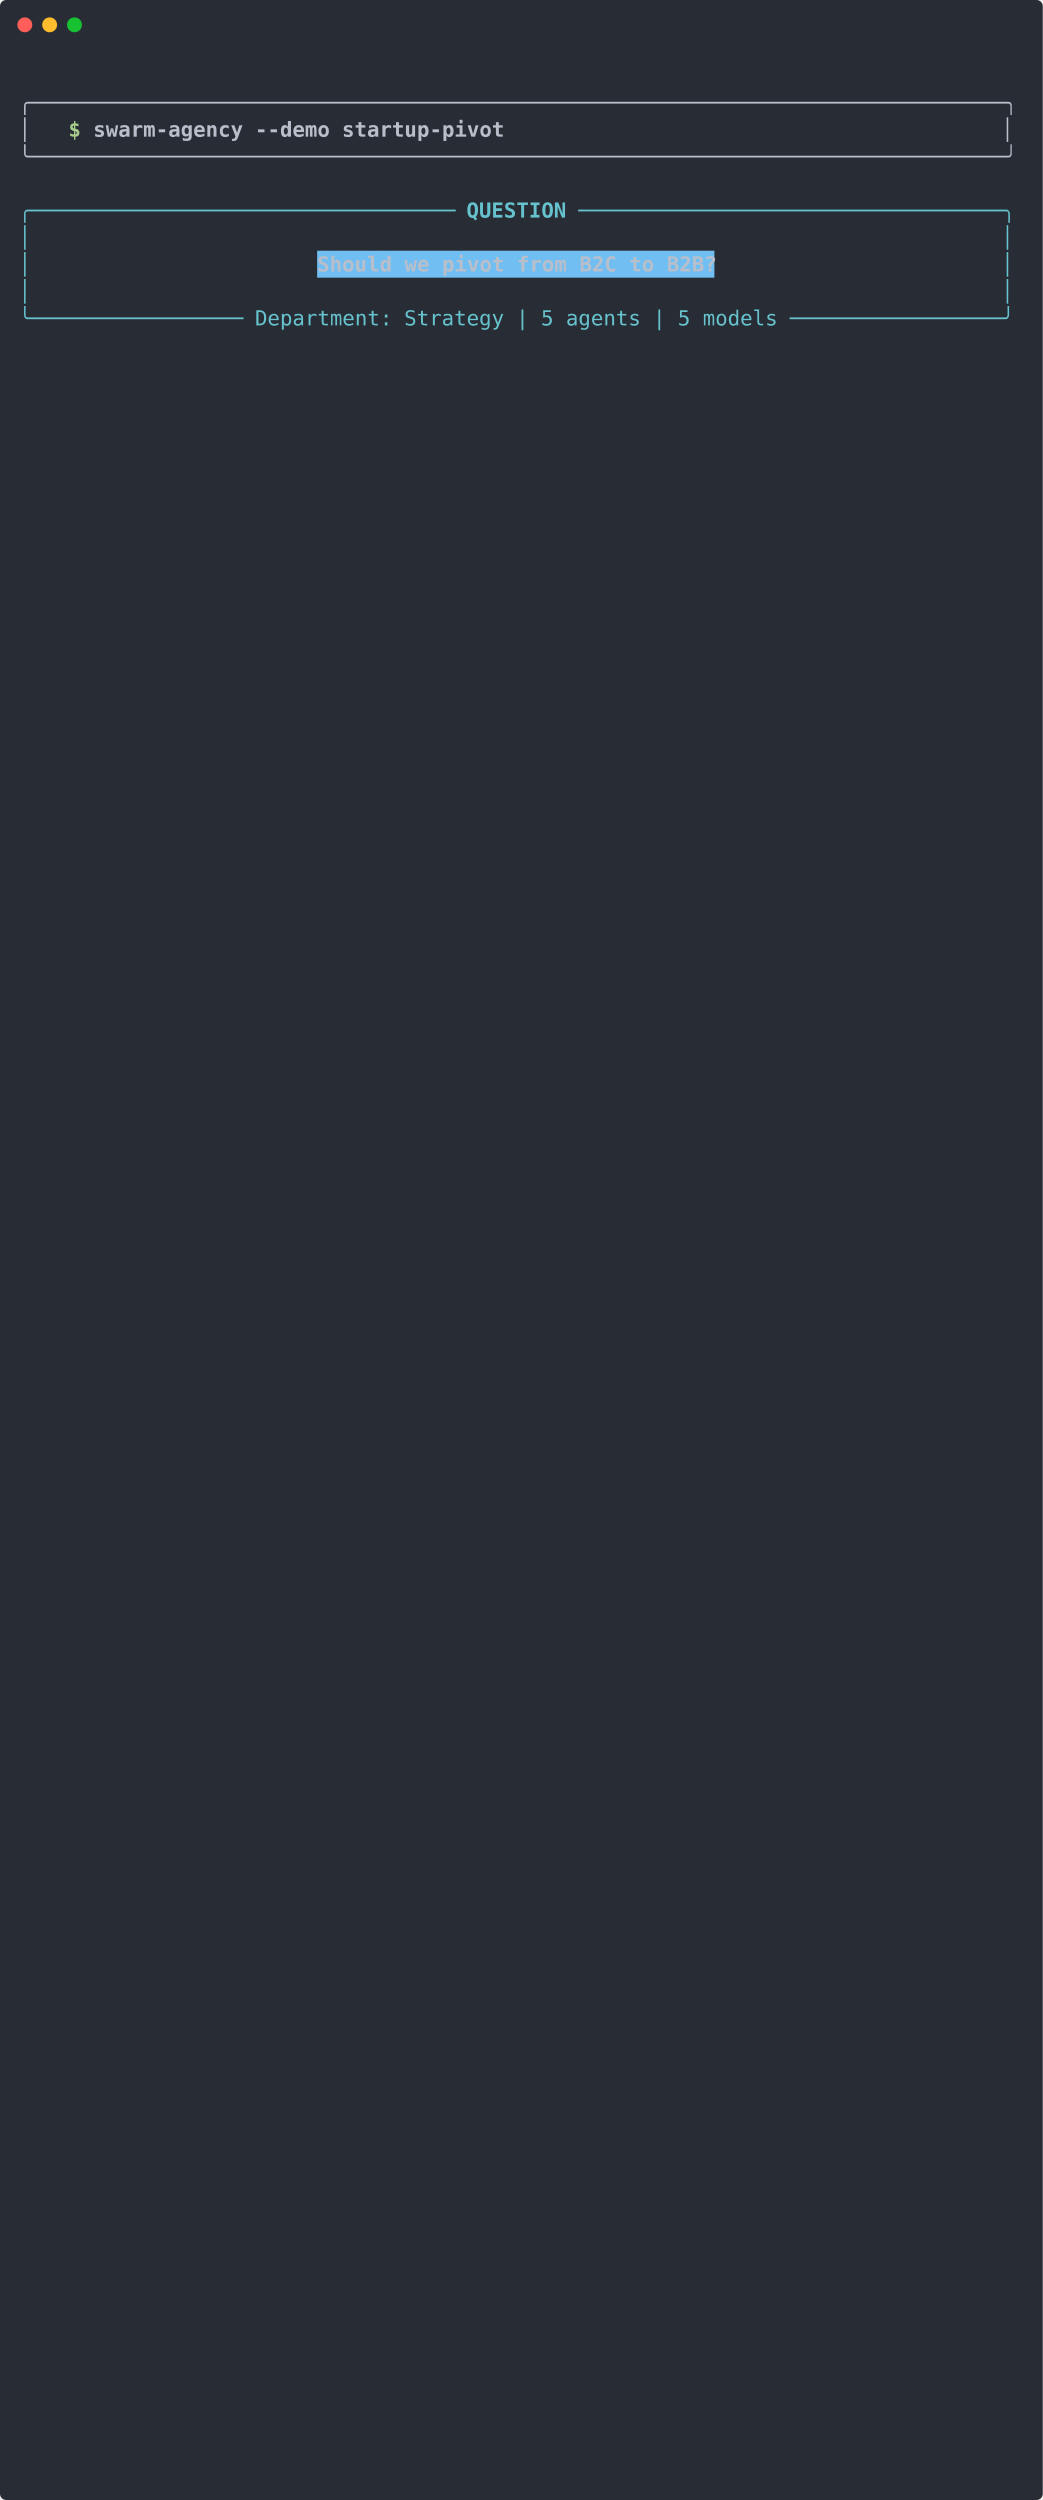
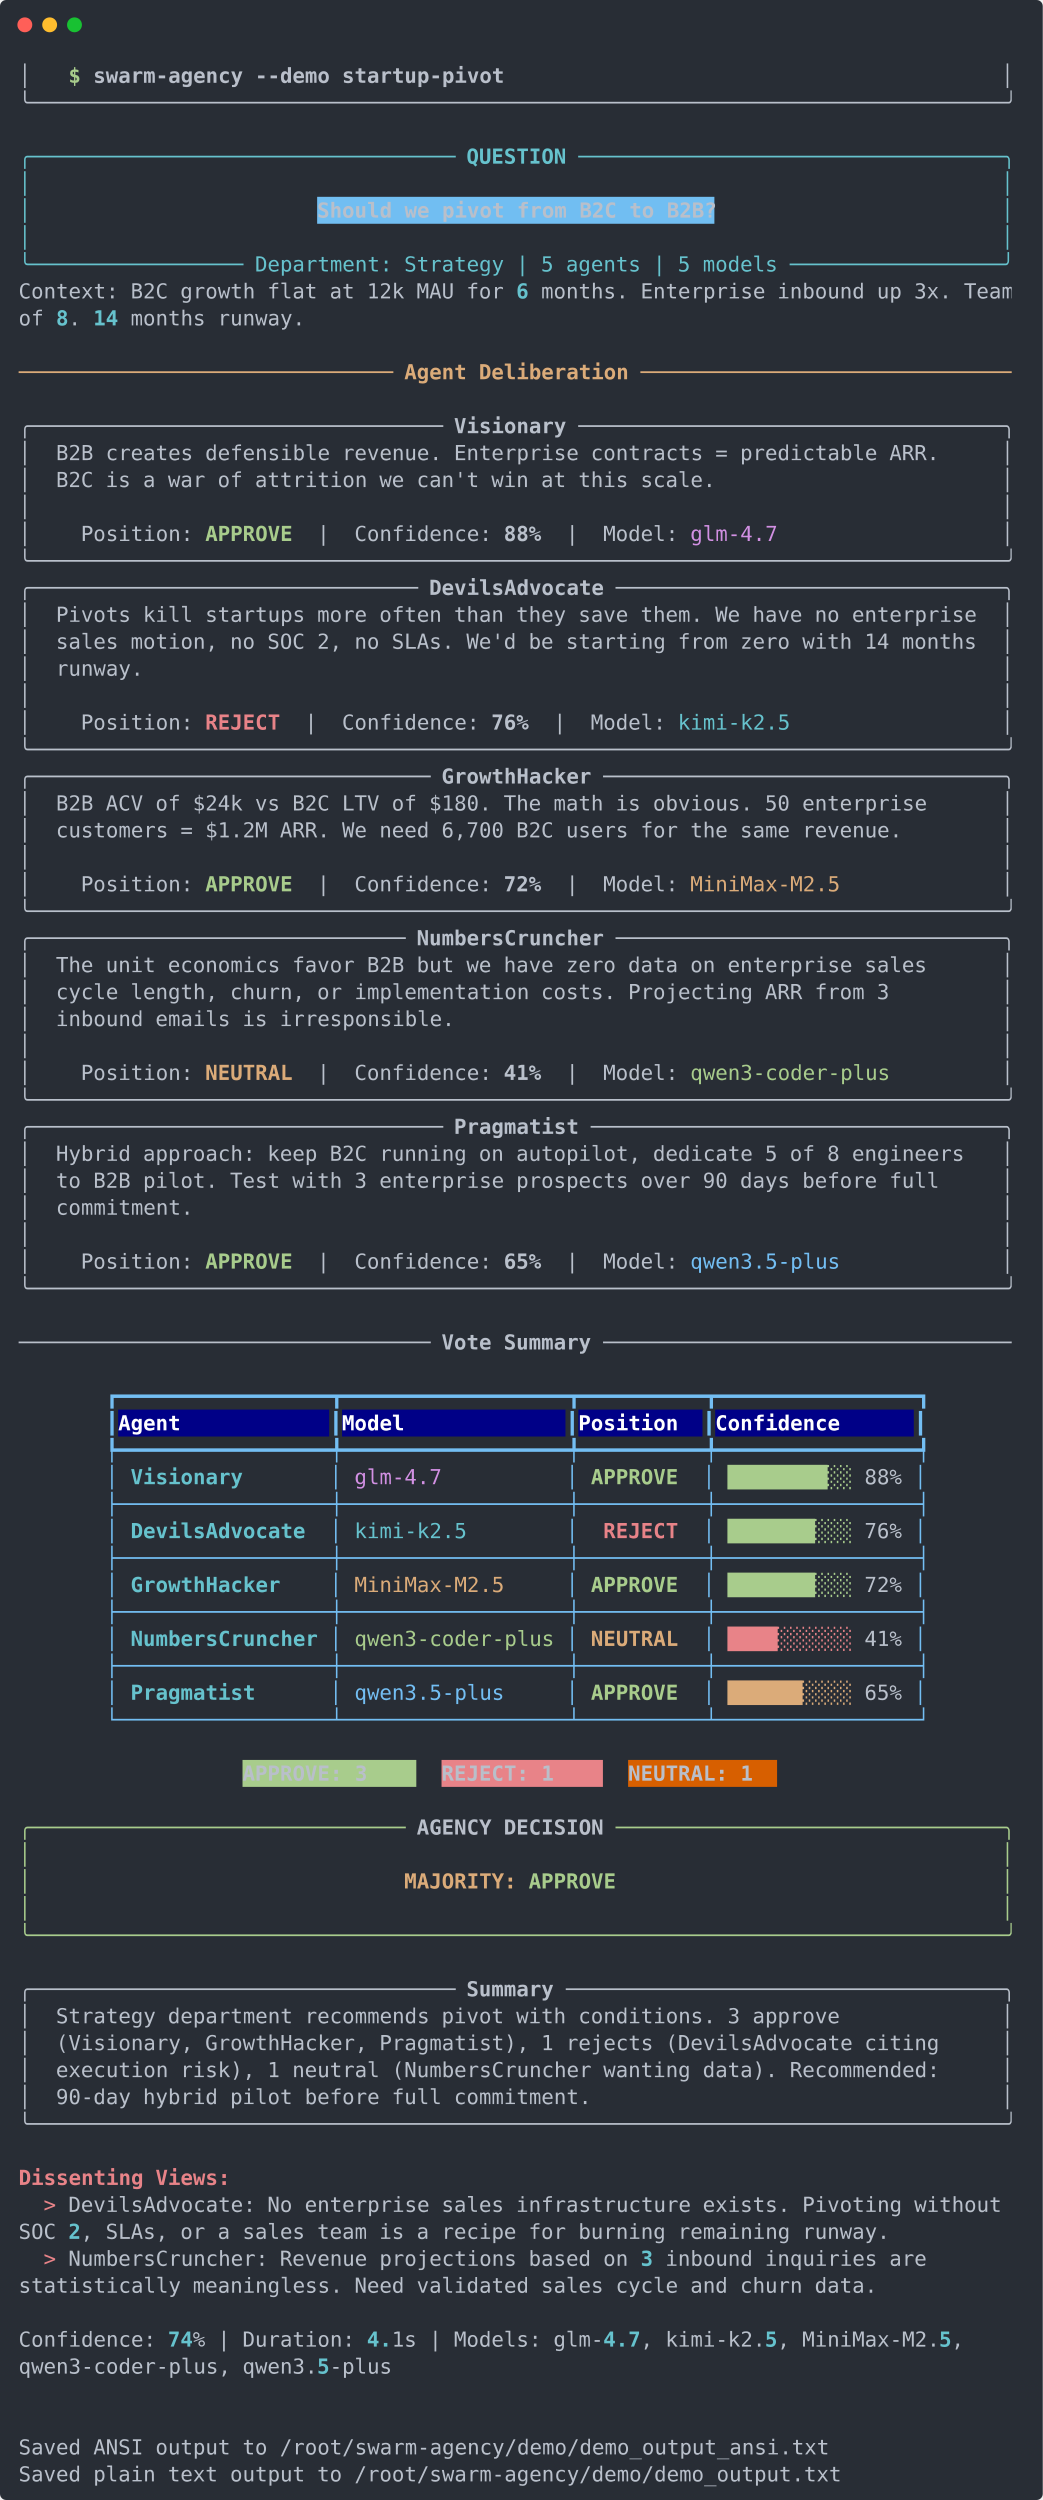
<svg xmlns="http://www.w3.org/2000/svg" xmlns:xlink="http://www.w3.org/1999/xlink" width="840" height="2013.9">
  <rect width="840" height="2013.9" rx="5" ry="5" class="a" />
  <svg y="0%" x="0%">
    <circle cx="20" cy="20" r="6" fill="#ff5f58" />
    <circle cx="40" cy="20" r="6" fill="#ffbd2e" />
    <circle cx="60" cy="20" r="6" fill="#18c132" />
  </svg>
  <svg height="1953.9" viewBox="0 0 80 195.39" width="800" x="15" y="50">
-     <style>.a{fill:#282d35}.f,.h,.j{fill:#66c2cd;white-space:pre}.h,.j{fill:#b9c0cb}.j{fill:#b9bfca;font-weight:700}</style>
+     <style>.a{fill:#282d35}.f,.g,.h,.i{fill:#b9c0cb;white-space:pre}.g,.h,.i{fill:#66c2cd}.h,.i{fill:#73bef3}.i{fill:#a8cc8c}.k,.l{font-weight:700}.k{fill:#a8cc8c;white-space:pre}.l{fill:#b9bfca}.l,.m,.o,.p,.q{white-space:pre}.m{fill:#66c2cd;font-weight:700}.o,.p,.q{fill:#dbab79}.p,.q{font-weight:700}.q{fill:#b9c0cb}.r{fill:#d290e3}.r,.s,.t{white-space:pre}.s{fill:#e88388;font-weight:700}.t{fill:#b9bfca}.u{fill:#000087}.v,.w{white-space:pre}.v{fill:#fff;font-weight:700}.w{fill:#e88388}</style>
    <g font-family="Monaco,Consolas,Menlo,'Bitstream Vera Sans Mono','Powerline Symbols',monospace" font-size="1.67">
      <defs>
        <symbol id="1">
+           <text y="1.67" class="f">╰──────────────────────────────────────────────────────────────────────────────╯</text>
+         </symbol>
+         <symbol id="2">
+           <text y="1.67" class="g">│</text>
+           <text x="79.158" y="1.67" class="g">│</text>
+         </symbol>
+         <symbol id="3">
          <text y="1.67" class="f">│</text>
          <text x="79.158" y="1.67" class="f">│</text>
+         </symbol>
+         <symbol id="4">
+           <text x="7.014" y="1.67" class="h">├─────────────────┼──────────────────┼──────────┼────────────────┤</text>
+         </symbol>
+         <symbol id="5">
+           <text y="1.67" class="i">│</text>
+           <text x="79.158" y="1.67" class="i">│</text>
        </symbol>
        <symbol id="a">
          <path fill="transparent" d="M0 0h80v91H0z" />
        </symbol>
      </defs>
      <path class="a" d="M0 0h80v195.39H0z" />
      <svg width="80">
        <svg>
          <use xlink:href="#a" />
-           <text y="3.841" class="h">╭──────────────────────────────────────────────────────────────────────────────╮</text>
-           <text y="6.012" class="h">│</text>
-           <text x="4.008" y="6.012" style="white-space:pre" fill="#a8cc8c" font-weight="700">$</text>
-           <text x="6.012" y="6.012" class="j">swarm-agency</text>
-           <text x="19.038" y="6.012" class="j">--demo</text>
-           <text x="26.052" y="6.012" class="j">startup-pivot</text>
-           <text x="79.158" y="6.012" class="h">│</text>
-           <text y="8.183" class="h">╰──────────────────────────────────────────────────────────────────────────────╯</text>
-           <text y="12.525" class="f">╭──────────────────────────────────</text>
-           <text x="36.072" y="12.525" style="white-space:pre" fill="#66c2cd" font-weight="700">QUESTION</text>
-           <text x="45.09" y="12.525" class="f">──────────────────────────────────╮</text>
-           <use xlink:href="#1" y="13.026" />
-           <text y="16.867" class="f">│</text>
-           <path fill="#71bef2" d="M24.048 15.197h32v2.171h-32z" />
-           <text x="24.048" y="16.867" class="j">Should we pivot from B2C to B2B?</text>
-           <text x="79.158" y="16.867" class="f">│</text>
-           <use xlink:href="#1" y="17.368" />
-           <text y="21.209" class="f">╰─────────────────</text>
-           <text x="19.038" y="21.209" class="f">Department:</text>
-           <text x="31.062" y="21.209" class="f">Strategy</text>
-           <text x="40.08" y="21.209" class="f">|</text>
-           <text x="42.084" y="21.209" class="f">5</text>
-           <text x="44.088" y="21.209" class="f">agents</text>
-           <text x="51.102" y="21.209" class="f">|</text>
-           <text x="53.106" y="21.209" class="f">5</text>
-           <text x="55.11" y="21.209" class="f">models</text>
-           <text x="62.124" y="21.209" class="f">─────────────────╯</text>
+           <text y="1.67" class="f">│</text>
+           <text x="4.008" y="1.67" class="k">$</text>
+           <text x="6.012" y="1.67" class="l">swarm-agency</text>
+           <text x="19.038" y="1.67" class="l">--demo</text>
+           <text x="26.052" y="1.67" class="l">startup-pivot</text>
+           <text x="79.158" y="1.67" class="f">│</text>
+           <use xlink:href="#1" y="2.171" />
+           <text y="8.183" class="g">╭──────────────────────────────────</text>
+           <text x="36.072" y="8.183" class="m">QUESTION</text>
+           <text x="45.09" y="8.183" class="g">──────────────────────────────────╮</text>
+           <use xlink:href="#2" y="8.684" />
+           <text y="12.525" class="g">│</text>
+           <path fill="#71bef2" d="M24.048 10.855h32v2.171h-32z" />
+           <text x="24.048" y="12.525" class="l">Should we pivot from B2C to B2B?</text>
+           <text x="79.158" y="12.525" class="g">│</text>
+           <use xlink:href="#2" y="13.026" />
+           <text y="16.867" class="g">╰─────────────────</text>
+           <text x="19.038" y="16.867" class="g">Department:</text>
+           <text x="31.062" y="16.867" class="g">Strategy</text>
+           <text x="40.08" y="16.867" class="g">|</text>
+           <text x="42.084" y="16.867" class="g">5</text>
+           <text x="44.088" y="16.867" class="g">agents</text>
+           <text x="51.102" y="16.867" class="g">|</text>
+           <text x="53.106" y="16.867" class="g">5</text>
+           <text x="55.11" y="16.867" class="g">models</text>
+           <text x="62.124" y="16.867" class="g">─────────────────╯</text>
+           <text y="19.038" class="f">Context:</text>
+           <text x="9.018" y="19.038" class="f">B2C</text>
+           <text x="13.026" y="19.038" class="f">growth</text>
+           <text x="20.04" y="19.038" class="f">flat</text>
+           <text x="25.05" y="19.038" class="f">at</text>
+           <text x="28.056" y="19.038" class="f">12k</text>
+           <text x="32.064" y="19.038" class="f">MAU</text>
+           <text x="36.072" y="19.038" class="f">for</text>
+           <text x="40.08" y="19.038" class="m">6</text>
+           <text x="42.084" y="19.038" class="f">months.</text>
+           <text x="50.1" y="19.038" class="f">Enterprise</text>
+           <text x="61.122" y="19.038" class="f">inbound</text>
+           <text x="69.138" y="19.038" class="f">up</text>
+           <text x="72.144" y="19.038" class="f">3x.</text>
+           <text x="76.152" y="19.038" class="f">Team</text>
+           <text y="21.209" class="f">of</text>
+           <text x="3.006" y="21.209" class="m">8</text>
+           <text x="4.008" y="21.209" class="f">.</text>
+           <text x="6.012" y="21.209" class="m">14</text>
+           <text x="9.018" y="21.209" class="f">months</text>
+           <text x="16.032" y="21.209" class="f">runway.</text>
+           <text y="25.551" class="o">──────────────────────────────</text>
+           <text x="31.062" y="25.551" class="p">Agent</text>
+           <text x="37.074" y="25.551" class="p">Deliberation</text>
+           <text x="50.1" y="25.551" class="o">──────────────────────────────</text>
+           <text y="29.893" class="f">╭─────────────────────────────────</text>
+           <text x="35.07" y="29.893" class="q">Visionary</text>
+           <text x="45.09" y="29.893" class="f">──────────────────────────────────╮</text>
+           <text y="32.064" class="f">│</text>
+           <text x="3.006" y="32.064" class="f">B2B</text>
+           <text x="7.014" y="32.064" class="f">creates</text>
+           <text x="15.03" y="32.064" class="f">defensible</text>
+           <text x="26.052" y="32.064" class="f">revenue.</text>
+           <text x="35.07" y="32.064" class="f">Enterprise</text>
+           <text x="46.092" y="32.064" class="f">contracts</text>
+           <text x="56.112" y="32.064" class="f">=</text>
+           <text x="58.116" y="32.064" class="f">predictable</text>
+           <text x="70.14" y="32.064" class="f">ARR.</text>
+           <text x="79.158" y="32.064" class="f">│</text>
+           <text y="34.235" class="f">│</text>
+           <text x="3.006" y="34.235" class="f">B2C</text>
+           <text x="7.014" y="34.235" class="f">is</text>
+           <text x="10.02" y="34.235" class="f">a</text>
+           <text x="12.024" y="34.235" class="f">war</text>
+           <text x="16.032" y="34.235" class="f">of</text>
+           <text x="19.038" y="34.235" class="f">attrition</text>
+           <text x="29.058" y="34.235" class="f">we</text>
+           <text x="32.064" y="34.235" class="f">can't</text>
+           <text x="38.076" y="34.235" class="f">win</text>
+           <text x="42.084" y="34.235" class="f">at</text>
+           <text x="45.09" y="34.235" class="f">this</text>
+           <text x="50.1" y="34.235" class="f">scale.</text>
+           <text x="79.158" y="34.235" class="f">│</text>
+           <use xlink:href="#3" y="34.736" />
+           <text y="38.577" class="f">│</text>
+           <text x="5.01" y="38.577" class="f">Position:</text>
+           <text x="15.03" y="38.577" class="k">APPROVE</text>
+           <text x="24.048" y="38.577" class="f">|</text>
+           <text x="27.054" y="38.577" class="f">Confidence:</text>
+           <text x="39.078" y="38.577" class="q">88%</text>
+           <text x="44.088" y="38.577" class="f">|</text>
+           <text x="47.094" y="38.577" class="f">Model:</text>
+           <text x="54.108" y="38.577" class="r">glm-4.7</text>
+           <text x="79.158" y="38.577" class="f">│</text>
+           <use xlink:href="#1" y="39.078" />
+           <text y="42.919" class="f">╭───────────────────────────────</text>
+           <text x="33.066" y="42.919" class="q">DevilsAdvocate</text>
+           <text x="48.096" y="42.919" class="f">───────────────────────────────╮</text>
+           <text y="45.09" class="f">│</text>
+           <text x="3.006" y="45.09" class="f">Pivots</text>
+           <text x="10.02" y="45.09" class="f">kill</text>
+           <text x="15.03" y="45.09" class="f">startups</text>
+           <text x="24.048" y="45.09" class="f">more</text>
+           <text x="29.058" y="45.09" class="f">often</text>
+           <text x="35.07" y="45.09" class="f">than</text>
+           <text x="40.08" y="45.09" class="f">they</text>
+           <text x="45.09" y="45.09" class="f">save</text>
+           <text x="50.1" y="45.09" class="f">them.</text>
+           <text x="56.112" y="45.09" class="f">We</text>
+           <text x="59.118" y="45.09" class="f">have</text>
+           <text x="64.128" y="45.09" class="f">no</text>
+           <text x="67.134" y="45.09" class="f">enterprise</text>
+           <text x="79.158" y="45.09" class="f">│</text>
+           <text y="47.261" class="f">│</text>
+           <text x="3.006" y="47.261" class="f">sales</text>
+           <text x="9.018" y="47.261" class="f">motion,</text>
+           <text x="17.034" y="47.261" class="f">no</text>
+           <text x="20.04" y="47.261" class="f">SOC</text>
+           <text x="24.048" y="47.261" class="f">2,</text>
+           <text x="27.054" y="47.261" class="f">no</text>
+           <text x="30.06" y="47.261" class="f">SLAs.</text>
+           <text x="36.072" y="47.261" class="f">We'd</text>
+           <text x="41.082" y="47.261" class="f">be</text>
+           <text x="44.088" y="47.261" class="f">starting</text>
+           <text x="53.106" y="47.261" class="f">from</text>
+           <text x="58.116" y="47.261" class="f">zero</text>
+           <text x="63.126" y="47.261" class="f">with</text>
+           <text x="68.136" y="47.261" class="f">14</text>
+           <text x="71.142" y="47.261" class="f">months</text>
+           <text x="79.158" y="47.261" class="f">│</text>
+           <text y="49.432" class="f">│</text>
+           <text x="3.006" y="49.432" class="f">runway.</text>
+           <text x="79.158" y="49.432" class="f">│</text>
+           <use xlink:href="#3" y="49.933" />
+           <text y="53.774" class="f">│</text>
+           <text x="5.01" y="53.774" class="f">Position:</text>
+           <text x="15.03" y="53.774" class="s">REJECT</text>
+           <text x="23.046" y="53.774" class="f">|</text>
+           <text x="26.052" y="53.774" class="f">Confidence:</text>
+           <text x="38.076" y="53.774" class="q">76%</text>
+           <text x="43.086" y="53.774" class="f">|</text>
+           <text x="46.092" y="53.774" class="f">Model:</text>
+           <text x="53.106" y="53.774" class="g">kimi-k2.5</text>
+           <text x="79.158" y="53.774" class="f">│</text>
+           <use xlink:href="#1" y="54.275" />
+           <text y="58.116" class="f">╭────────────────────────────────</text>
+           <text x="34.068" y="58.116" class="q">GrowthHacker</text>
+           <text x="47.094" y="58.116" class="f">────────────────────────────────╮</text>
+           <text y="60.287" class="f">│</text>
+           <text x="3.006" y="60.287" class="f">B2B</text>
+           <text x="7.014" y="60.287" class="f">ACV</text>
+           <text x="11.022" y="60.287" class="f">of</text>
+           <text x="14.028" y="60.287" class="f">$24k</text>
+           <text x="19.038" y="60.287" class="f">vs</text>
+           <text x="22.044" y="60.287" class="f">B2C</text>
+           <text x="26.052" y="60.287" class="f">LTV</text>
+           <text x="30.06" y="60.287" class="f">of</text>
+           <text x="33.066" y="60.287" class="f">$180.</text>
+           <text x="39.078" y="60.287" class="f">The</text>
+           <text x="43.086" y="60.287" class="f">math</text>
+           <text x="48.096" y="60.287" class="f">is</text>
+           <text x="51.102" y="60.287" class="f">obvious.</text>
+           <text x="60.12" y="60.287" class="f">50</text>
+           <text x="63.126" y="60.287" class="f">enterprise</text>
+           <text x="79.158" y="60.287" class="f">│</text>
+           <text y="62.458" class="f">│</text>
+           <text x="3.006" y="62.458" class="f">customers</text>
+           <text x="13.026" y="62.458" class="f">=</text>
+           <text x="15.03" y="62.458" class="f">$1.2M</text>
+           <text x="21.042" y="62.458" class="f">ARR.</text>
+           <text x="26.052" y="62.458" class="f">We</text>
+           <text x="29.058" y="62.458" class="f">need</text>
+           <text x="34.068" y="62.458" class="f">6,700</text>
+           <text x="40.08" y="62.458" class="f">B2C</text>
+           <text x="44.088" y="62.458" class="f">users</text>
+           <text x="50.1" y="62.458" class="f">for</text>
+           <text x="54.108" y="62.458" class="f">the</text>
+           <text x="58.116" y="62.458" class="f">same</text>
+           <text x="63.126" y="62.458" class="f">revenue.</text>
+           <text x="79.158" y="62.458" class="f">│</text>
+           <use xlink:href="#3" y="62.959" />
+           <text y="66.8" class="f">│</text>
+           <text x="5.01" y="66.8" class="f">Position:</text>
+           <text x="15.03" y="66.8" class="k">APPROVE</text>
+           <text x="24.048" y="66.8" class="f">|</text>
+           <text x="27.054" y="66.8" class="f">Confidence:</text>
+           <text x="39.078" y="66.8" class="q">72%</text>
+           <text x="44.088" y="66.8" class="f">|</text>
+           <text x="47.094" y="66.8" class="f">Model:</text>
+           <text x="54.108" y="66.8" class="o">MiniMax-M2.5</text>
+           <text x="79.158" y="66.8" class="f">│</text>
+           <use xlink:href="#1" y="67.301" />
+           <text y="71.142" class="f">╭──────────────────────────────</text>
+           <text x="32.064" y="71.142" class="q">NumbersCruncher</text>
+           <text x="48.096" y="71.142" class="f">───────────────────────────────╮</text>
+           <text y="73.313" class="f">│</text>
+           <text x="3.006" y="73.313" class="f">The</text>
+           <text x="7.014" y="73.313" class="f">unit</text>
+           <text x="12.024" y="73.313" class="f">economics</text>
+           <text x="22.044" y="73.313" class="f">favor</text>
+           <text x="28.056" y="73.313" class="f">B2B</text>
+           <text x="32.064" y="73.313" class="f">but</text>
+           <text x="36.072" y="73.313" class="f">we</text>
+           <text x="39.078" y="73.313" class="f">have</text>
+           <text x="44.088" y="73.313" class="f">zero</text>
+           <text x="49.098" y="73.313" class="f">data</text>
+           <text x="54.108" y="73.313" class="f">on</text>
+           <text x="57.114" y="73.313" class="f">enterprise</text>
+           <text x="68.136" y="73.313" class="f">sales</text>
+           <text x="79.158" y="73.313" class="f">│</text>
+           <text y="75.484" class="f">│</text>
+           <text x="3.006" y="75.484" class="f">cycle</text>
+           <text x="9.018" y="75.484" class="f">length,</text>
+           <text x="17.034" y="75.484" class="f">churn,</text>
+           <text x="24.048" y="75.484" class="f">or</text>
+           <text x="27.054" y="75.484" class="f">implementation</text>
+           <text x="42.084" y="75.484" class="f">costs.</text>
+           <text x="49.098" y="75.484" class="f">Projecting</text>
+           <text x="60.12" y="75.484" class="f">ARR</text>
+           <text x="64.128" y="75.484" class="f">from</text>
+           <text x="69.138" y="75.484" class="f">3</text>
+           <text x="79.158" y="75.484" class="f">│</text>
+           <text y="77.655" class="f">│</text>
+           <text x="3.006" y="77.655" class="f">inbound</text>
+           <text x="11.022" y="77.655" class="f">emails</text>
+           <text x="18.036" y="77.655" class="f">is</text>
+           <text x="21.042" y="77.655" class="f">irresponsible.</text>
+           <text x="79.158" y="77.655" class="f">│</text>
+           <use xlink:href="#3" y="78.156" />
+           <text y="81.997" class="f">│</text>
+           <text x="5.01" y="81.997" class="f">Position:</text>
+           <text x="15.03" y="81.997" class="p">NEUTRAL</text>
+           <text x="24.048" y="81.997" class="f">|</text>
+           <text x="27.054" y="81.997" class="f">Confidence:</text>
+           <text x="39.078" y="81.997" class="q">41%</text>
+           <text x="44.088" y="81.997" class="f">|</text>
+           <text x="47.094" y="81.997" class="f">Model:</text>
+           <text x="54.108" y="81.997" class="i">qwen3-coder-plus</text>
+           <text x="79.158" y="81.997" class="f">│</text>
+           <use xlink:href="#1" y="82.498" />
+           <text y="86.339" class="f">╭─────────────────────────────────</text>
+           <text x="35.07" y="86.339" class="q">Pragmatist</text>
+           <text x="46.092" y="86.339" class="f">─────────────────────────────────╮</text>
+           <text y="88.51" class="f">│</text>
+           <text x="3.006" y="88.51" class="f">Hybrid</text>
+           <text x="10.02" y="88.51" class="f">approach:</text>
+           <text x="20.04" y="88.51" class="f">keep</text>
+           <text x="25.05" y="88.51" class="f">B2C</text>
+           <text x="29.058" y="88.51" class="f">running</text>
+           <text x="37.074" y="88.51" class="f">on</text>
+           <text x="40.08" y="88.51" class="f">autopilot,</text>
+           <text x="51.102" y="88.51" class="f">dedicate</text>
+           <text x="60.12" y="88.51" class="f">5</text>
+           <text x="62.124" y="88.51" class="f">of</text>
+           <text x="65.13" y="88.51" class="f">8</text>
+           <text x="67.134" y="88.51" class="f">engineers</text>
+           <text x="79.158" y="88.51" class="f">│</text>
+           <text y="90.681" class="f">│</text>
+           <text x="3.006" y="90.681" class="f">to</text>
+           <text x="6.012" y="90.681" class="f">B2B</text>
+           <text x="10.02" y="90.681" class="f">pilot.</text>
+           <text x="17.034" y="90.681" class="f">Test</text>
+           <text x="22.044" y="90.681" class="f">with</text>
+           <text x="27.054" y="90.681" class="f">3</text>
+           <text x="29.058" y="90.681" class="f">enterprise</text>
+           <text x="40.08" y="90.681" class="f">prospects</text>
+           <text x="50.1" y="90.681" class="f">over</text>
+           <text x="55.11" y="90.681" class="f">90</text>
+           <text x="58.116" y="90.681" class="f">days</text>
+           <text x="63.126" y="90.681" class="f">before</text>
+           <text x="70.14" y="90.681" class="f">full</text>
+           <text x="79.158" y="90.681" class="f">│</text>
+           <text y="92.852" class="f">│</text>
+           <text x="3.006" y="92.852" class="f">commitment.</text>
+           <text x="79.158" y="92.852" class="f">│</text>
+           <use xlink:href="#3" y="93.353" />
+           <text y="97.194" class="f">│</text>
+           <text x="5.01" y="97.194" class="f">Position:</text>
+           <text x="15.03" y="97.194" class="k">APPROVE</text>
+           <text x="24.048" y="97.194" class="f">|</text>
+           <text x="27.054" y="97.194" class="f">Confidence:</text>
+           <text x="39.078" y="97.194" class="q">65%</text>
+           <text x="44.088" y="97.194" class="f">|</text>
+           <text x="47.094" y="97.194" class="f">Model:</text>
+           <text x="54.108" y="97.194" class="h">qwen3.5-plus</text>
+           <text x="79.158" y="97.194" class="f">│</text>
+           <use xlink:href="#1" y="97.695" />
+           <text y="103.707" class="t">─────────────────────────────────</text>
+           <text x="34.068" y="103.707" class="q">Vote</text>
+           <text x="39.078" y="103.707" class="q">Summary</text>
+           <text x="47.094" y="103.707" class="t">─────────────────────────────────</text>
+           <text x="7.014" y="108.049" class="h">┏━━━━━━━━━━━━━━━━━┳━━━━━━━━━━━━━━━━━━┳━━━━━━━━━━┳━━━━━━━━━━━━━━━━┓</text>
+           <text x="7.014" y="110.22" class="h">┃</text>
+           <path class="u" d="M8.016 108.55h17v2.171h-17z" />
+           <text x="8.016" y="110.22" class="v">Agent</text>
+           <text x="25.05" y="110.22" class="h">┃</text>
+           <path class="u" d="M26.052 108.55h18v2.171h-18z" />
+           <text x="26.052" y="110.22" class="v">Model</text>
+           <text x="44.088" y="110.22" class="h">┃</text>
+           <path class="u" d="M45.09 108.55h10v2.171h-10z" />
+           <text x="45.09" y="110.22" class="v">Position</text>
+           <text x="55.11" y="110.22" class="h">┃</text>
+           <path class="u" d="M56.112 108.55h16v2.171h-16z" />
+           <text x="56.112" y="110.22" class="v">Confidence</text>
+           <text x="72.144" y="110.22" class="h">┃</text>
+           <text x="7.014" y="112.391" class="h">┡━━━━━━━━━━━━━━━━━╇━━━━━━━━━━━━━━━━━━╇━━━━━━━━━━╇━━━━━━━━━━━━━━━━┩</text>
+           <text x="7.014" y="114.562" class="h">│</text>
+           <text x="9.018" y="114.562" class="m">Visionary</text>
+           <text x="25.05" y="114.562" class="h">│</text>
+           <text x="27.054" y="114.562" class="r">glm-4.7</text>
+           <text x="44.088" y="114.562" class="h">│</text>
+           <text x="46.092" y="114.562" class="k">APPROVE</text>
+           <text x="55.11" y="114.562" class="h">│</text>
+           <text x="57.114" y="114.562" class="i">████████░░</text>
+           <text x="68.136" y="114.562" class="f">88%</text>
+           <text x="72.144" y="114.562" class="h">│</text>
+           <use xlink:href="#4" y="115.063" />
+           <text x="7.014" y="118.904" class="h">│</text>
+           <text x="9.018" y="118.904" class="m">DevilsAdvocate</text>
+           <text x="25.05" y="118.904" class="h">│</text>
+           <text x="27.054" y="118.904" class="g">kimi-k2.5</text>
+           <text x="44.088" y="118.904" class="h">│</text>
+           <text x="47.094" y="118.904" class="s">REJECT</text>
+           <text x="55.11" y="118.904" class="h">│</text>
+           <text x="57.114" y="118.904" class="i">███████░░░</text>
+           <text x="68.136" y="118.904" class="f">76%</text>
+           <text x="72.144" y="118.904" class="h">│</text>
+           <use xlink:href="#4" y="119.405" />
+           <text x="7.014" y="123.246" class="h">│</text>
+           <text x="9.018" y="123.246" class="m">GrowthHacker</text>
+           <text x="25.05" y="123.246" class="h">│</text>
+           <text x="27.054" y="123.246" class="o">MiniMax-M2.5</text>
+           <text x="44.088" y="123.246" class="h">│</text>
+           <text x="46.092" y="123.246" class="k">APPROVE</text>
+           <text x="55.11" y="123.246" class="h">│</text>
+           <text x="57.114" y="123.246" class="i">███████░░░</text>
+           <text x="68.136" y="123.246" class="f">72%</text>
+           <text x="72.144" y="123.246" class="h">│</text>
+           <use xlink:href="#4" y="123.747" />
+           <text x="7.014" y="127.588" class="h">│</text>
+           <text x="9.018" y="127.588" class="m">NumbersCruncher</text>
+           <text x="25.05" y="127.588" class="h">│</text>
+           <text x="27.054" y="127.588" class="i">qwen3-coder-plus</text>
+           <text x="44.088" y="127.588" class="h">│</text>
+           <text x="46.092" y="127.588" class="p">NEUTRAL</text>
+           <text x="55.11" y="127.588" class="h">│</text>
+           <text x="57.114" y="127.588" class="w">████░░░░░░</text>
+           <text x="68.136" y="127.588" class="f">41%</text>
+           <text x="72.144" y="127.588" class="h">│</text>
+           <use xlink:href="#4" y="128.089" />
+           <text x="7.014" y="131.93" class="h">│</text>
+           <text x="9.018" y="131.93" class="m">Pragmatist</text>
+           <text x="25.05" y="131.93" class="h">│</text>
+           <text x="27.054" y="131.93" class="h">qwen3.5-plus</text>
+           <text x="44.088" y="131.93" class="h">│</text>
+           <text x="46.092" y="131.93" class="k">APPROVE</text>
+           <text x="55.11" y="131.93" class="h">│</text>
+           <text x="57.114" y="131.93" class="o">██████░░░░</text>
+           <text x="68.136" y="131.93" class="f">65%</text>
+           <text x="72.144" y="131.93" class="h">│</text>
+           <text x="7.014" y="134.101" class="h">└─────────────────┴──────────────────┴──────────┴────────────────┘</text>
+           <path fill="#a8cc8c" d="M18.036 136.773h14v2.171h-14z" />
+           <text x="18.036" y="138.443" class="l">APPROVE: 3</text>
+           <path fill="#e88388" d="M34.068 136.773h13v2.171h-13z" />
+           <text x="34.068" y="138.443" class="l">REJECT: 1</text>
+           <path fill="#d75f00" d="M49.098 136.773h12v2.171h-12z" />
+           <text x="49.098" y="138.443" class="l">NEUTRAL: 1</text>
+           <text y="142.785" class="i">╭──────────────────────────────</text>
+           <text x="32.064" y="142.785" class="l">AGENCY</text>
+           <text x="39.078" y="142.785" class="l">DECISION</text>
+           <text x="48.096" y="142.785" class="i">───────────────────────────────╮</text>
+           <use xlink:href="#5" y="143.286" />
+           <text y="147.127" class="i">│</text>
+           <text x="31.062" y="147.127" class="p">MAJORITY:</text>
+           <text x="41.082" y="147.127" class="k">APPROVE</text>
+           <text x="79.158" y="147.127" class="i">│</text>
+           <use xlink:href="#5" y="147.628" />
+           <text y="151.469" class="i">╰──────────────────────────────────────────────────────────────────────────────╯</text>
+           <text y="155.811" class="f">╭──────────────────────────────────</text>
+           <text x="36.072" y="155.811" class="q">Summary</text>
+           <text x="44.088" y="155.811" class="f">───────────────────────────────────╮</text>
+           <text y="157.982" class="f">│</text>
+           <text x="3.006" y="157.982" class="f">Strategy</text>
+           <text x="12.024" y="157.982" class="f">department</text>
+           <text x="23.046" y="157.982" class="f">recommends</text>
+           <text x="34.068" y="157.982" class="f">pivot</text>
+           <text x="40.08" y="157.982" class="f">with</text>
+           <text x="45.09" y="157.982" class="f">conditions.</text>
+           <text x="57.114" y="157.982" class="f">3</text>
+           <text x="59.118" y="157.982" class="f">approve</text>
+           <text x="79.158" y="157.982" class="f">│</text>
+           <text y="160.153" class="f">│</text>
+           <text x="3.006" y="160.153" class="f">(Visionary,</text>
+           <text x="15.03" y="160.153" class="f">GrowthHacker,</text>
+           <text x="29.058" y="160.153" class="f">Pragmatist),</text>
+           <text x="42.084" y="160.153" class="f">1</text>
+           <text x="44.088" y="160.153" class="f">rejects</text>
+           <text x="52.104" y="160.153" class="f">(DevilsAdvocate</text>
+           <text x="68.136" y="160.153" class="f">citing</text>
+           <text x="79.158" y="160.153" class="f">│</text>
+           <text y="162.324" class="f">│</text>
+           <text x="3.006" y="162.324" class="f">execution</text>
+           <text x="13.026" y="162.324" class="f">risk),</text>
+           <text x="20.04" y="162.324" class="f">1</text>
+           <text x="22.044" y="162.324" class="f">neutral</text>
+           <text x="30.06" y="162.324" class="f">(NumbersCruncher</text>
+           <text x="47.094" y="162.324" class="f">wanting</text>
+           <text x="55.11" y="162.324" class="f">data).</text>
+           <text x="62.124" y="162.324" class="f">Recommended:</text>
+           <text x="79.158" y="162.324" class="f">│</text>
+           <text y="164.495" class="f">│</text>
+           <text x="3.006" y="164.495" class="f">90-day</text>
+           <text x="10.02" y="164.495" class="f">hybrid</text>
+           <text x="17.034" y="164.495" class="f">pilot</text>
+           <text x="23.046" y="164.495" class="f">before</text>
+           <text x="30.06" y="164.495" class="f">full</text>
+           <text x="35.07" y="164.495" class="f">commitment.</text>
+           <text x="79.158" y="164.495" class="f">│</text>
+           <use xlink:href="#1" y="164.996" />
+           <text y="171.008" class="s">Dissenting</text>
+           <text x="11.022" y="171.008" class="s">Views:</text>
+           <text x="2.004" y="173.179" class="w">&gt;</text>
+           <text x="4.008" y="173.179" class="f">DevilsAdvocate:</text>
+           <text x="20.04" y="173.179" class="f">No</text>
+           <text x="23.046" y="173.179" class="f">enterprise</text>
+           <text x="34.068" y="173.179" class="f">sales</text>
+           <text x="40.08" y="173.179" class="f">infrastructure</text>
+           <text x="55.11" y="173.179" class="f">exists.</text>
+           <text x="63.126" y="173.179" class="f">Pivoting</text>
+           <text x="72.144" y="173.179" class="f">without</text>
+           <text y="175.35" class="f">SOC</text>
+           <text x="4.008" y="175.35" class="m">2</text>
+           <text x="5.01" y="175.35" class="f">,</text>
+           <text x="7.014" y="175.35" class="f">SLAs,</text>
+           <text x="13.026" y="175.35" class="f">or</text>
+           <text x="16.032" y="175.35" class="f">a</text>
+           <text x="18.036" y="175.35" class="f">sales</text>
+           <text x="24.048" y="175.35" class="f">team</text>
+           <text x="29.058" y="175.35" class="f">is</text>
+           <text x="32.064" y="175.35" class="f">a</text>
+           <text x="34.068" y="175.35" class="f">recipe</text>
+           <text x="41.082" y="175.35" class="f">for</text>
+           <text x="45.09" y="175.35" class="f">burning</text>
+           <text x="53.106" y="175.35" class="f">remaining</text>
+           <text x="63.126" y="175.35" class="f">runway.</text>
+           <text x="2.004" y="177.521" class="w">&gt;</text>
+           <text x="4.008" y="177.521" class="f">NumbersCruncher:</text>
+           <text x="21.042" y="177.521" class="f">Revenue</text>
+           <text x="29.058" y="177.521" class="f">projections</text>
+           <text x="41.082" y="177.521" class="f">based</text>
+           <text x="47.094" y="177.521" class="f">on</text>
+           <text x="50.1" y="177.521" class="m">3</text>
+           <text x="52.104" y="177.521" class="f">inbound</text>
+           <text x="60.12" y="177.521" class="f">inquiries</text>
+           <text x="70.14" y="177.521" class="f">are</text>
+           <text y="179.692" class="f">statistically</text>
+           <text x="14.028" y="179.692" class="f">meaningless.</text>
+           <text x="27.054" y="179.692" class="f">Need</text>
+           <text x="32.064" y="179.692" class="f">validated</text>
+           <text x="42.084" y="179.692" class="f">sales</text>
+           <text x="48.096" y="179.692" class="f">cycle</text>
+           <text x="54.108" y="179.692" class="f">and</text>
+           <text x="58.116" y="179.692" class="f">churn</text>
+           <text x="64.128" y="179.692" class="f">data.</text>
+           <text y="184.034" class="f">Confidence:</text>
+           <text x="12.024" y="184.034" class="m">74</text>
+           <text x="14.028" y="184.034" class="f">%</text>
+           <text x="16.032" y="184.034" class="f">|</text>
+           <text x="18.036" y="184.034" class="f">Duration:</text>
+           <text x="28.056" y="184.034" class="m">4.</text>
+           <text x="30.06" y="184.034" class="f">1s</text>
+           <text x="33.066" y="184.034" class="f">|</text>
+           <text x="35.07" y="184.034" class="f">Models:</text>
+           <text x="43.086" y="184.034" class="f">glm-</text>
+           <text x="47.094" y="184.034" class="m">4.7</text>
+           <text x="50.1" y="184.034" class="f">,</text>
+           <text x="52.104" y="184.034" class="f">kimi-k2.</text>
+           <text x="60.12" y="184.034" class="m">5</text>
+           <text x="61.122" y="184.034" class="f">,</text>
+           <text x="63.126" y="184.034" class="f">MiniMax-M2.</text>
+           <text x="74.148" y="184.034" class="m">5</text>
+           <text x="75.15" y="184.034" class="f">,</text>
+           <text y="186.205" class="f">qwen3-coder-plus,</text>
+           <text x="18.036" y="186.205" class="f">qwen3.</text>
+           <text x="24.048" y="186.205" class="m">5</text>
+           <text x="25.05" y="186.205" class="f">-plus</text>
+           <text y="192.718" class="f">Saved</text>
+           <text x="6.012" y="192.718" class="f">ANSI</text>
+           <text x="11.022" y="192.718" class="f">output</text>
+           <text x="18.036" y="192.718" class="f">to</text>
+           <text x="21.042" y="192.718" class="f">/root/swarm-agency/demo/demo_output_ansi.txt</text>
+           <text y="194.889" class="f">Saved</text>
+           <text x="6.012" y="194.889" class="f">plain</text>
+           <text x="12.024" y="194.889" class="f">text</text>
+           <text x="17.034" y="194.889" class="f">output</text>
+           <text x="24.048" y="194.889" class="f">to</text>
+           <text x="27.054" y="194.889" class="f">/root/swarm-agency/demo/demo_output.txt</text>
        </svg>
      </svg>
    </g>
  </svg>
</svg>
